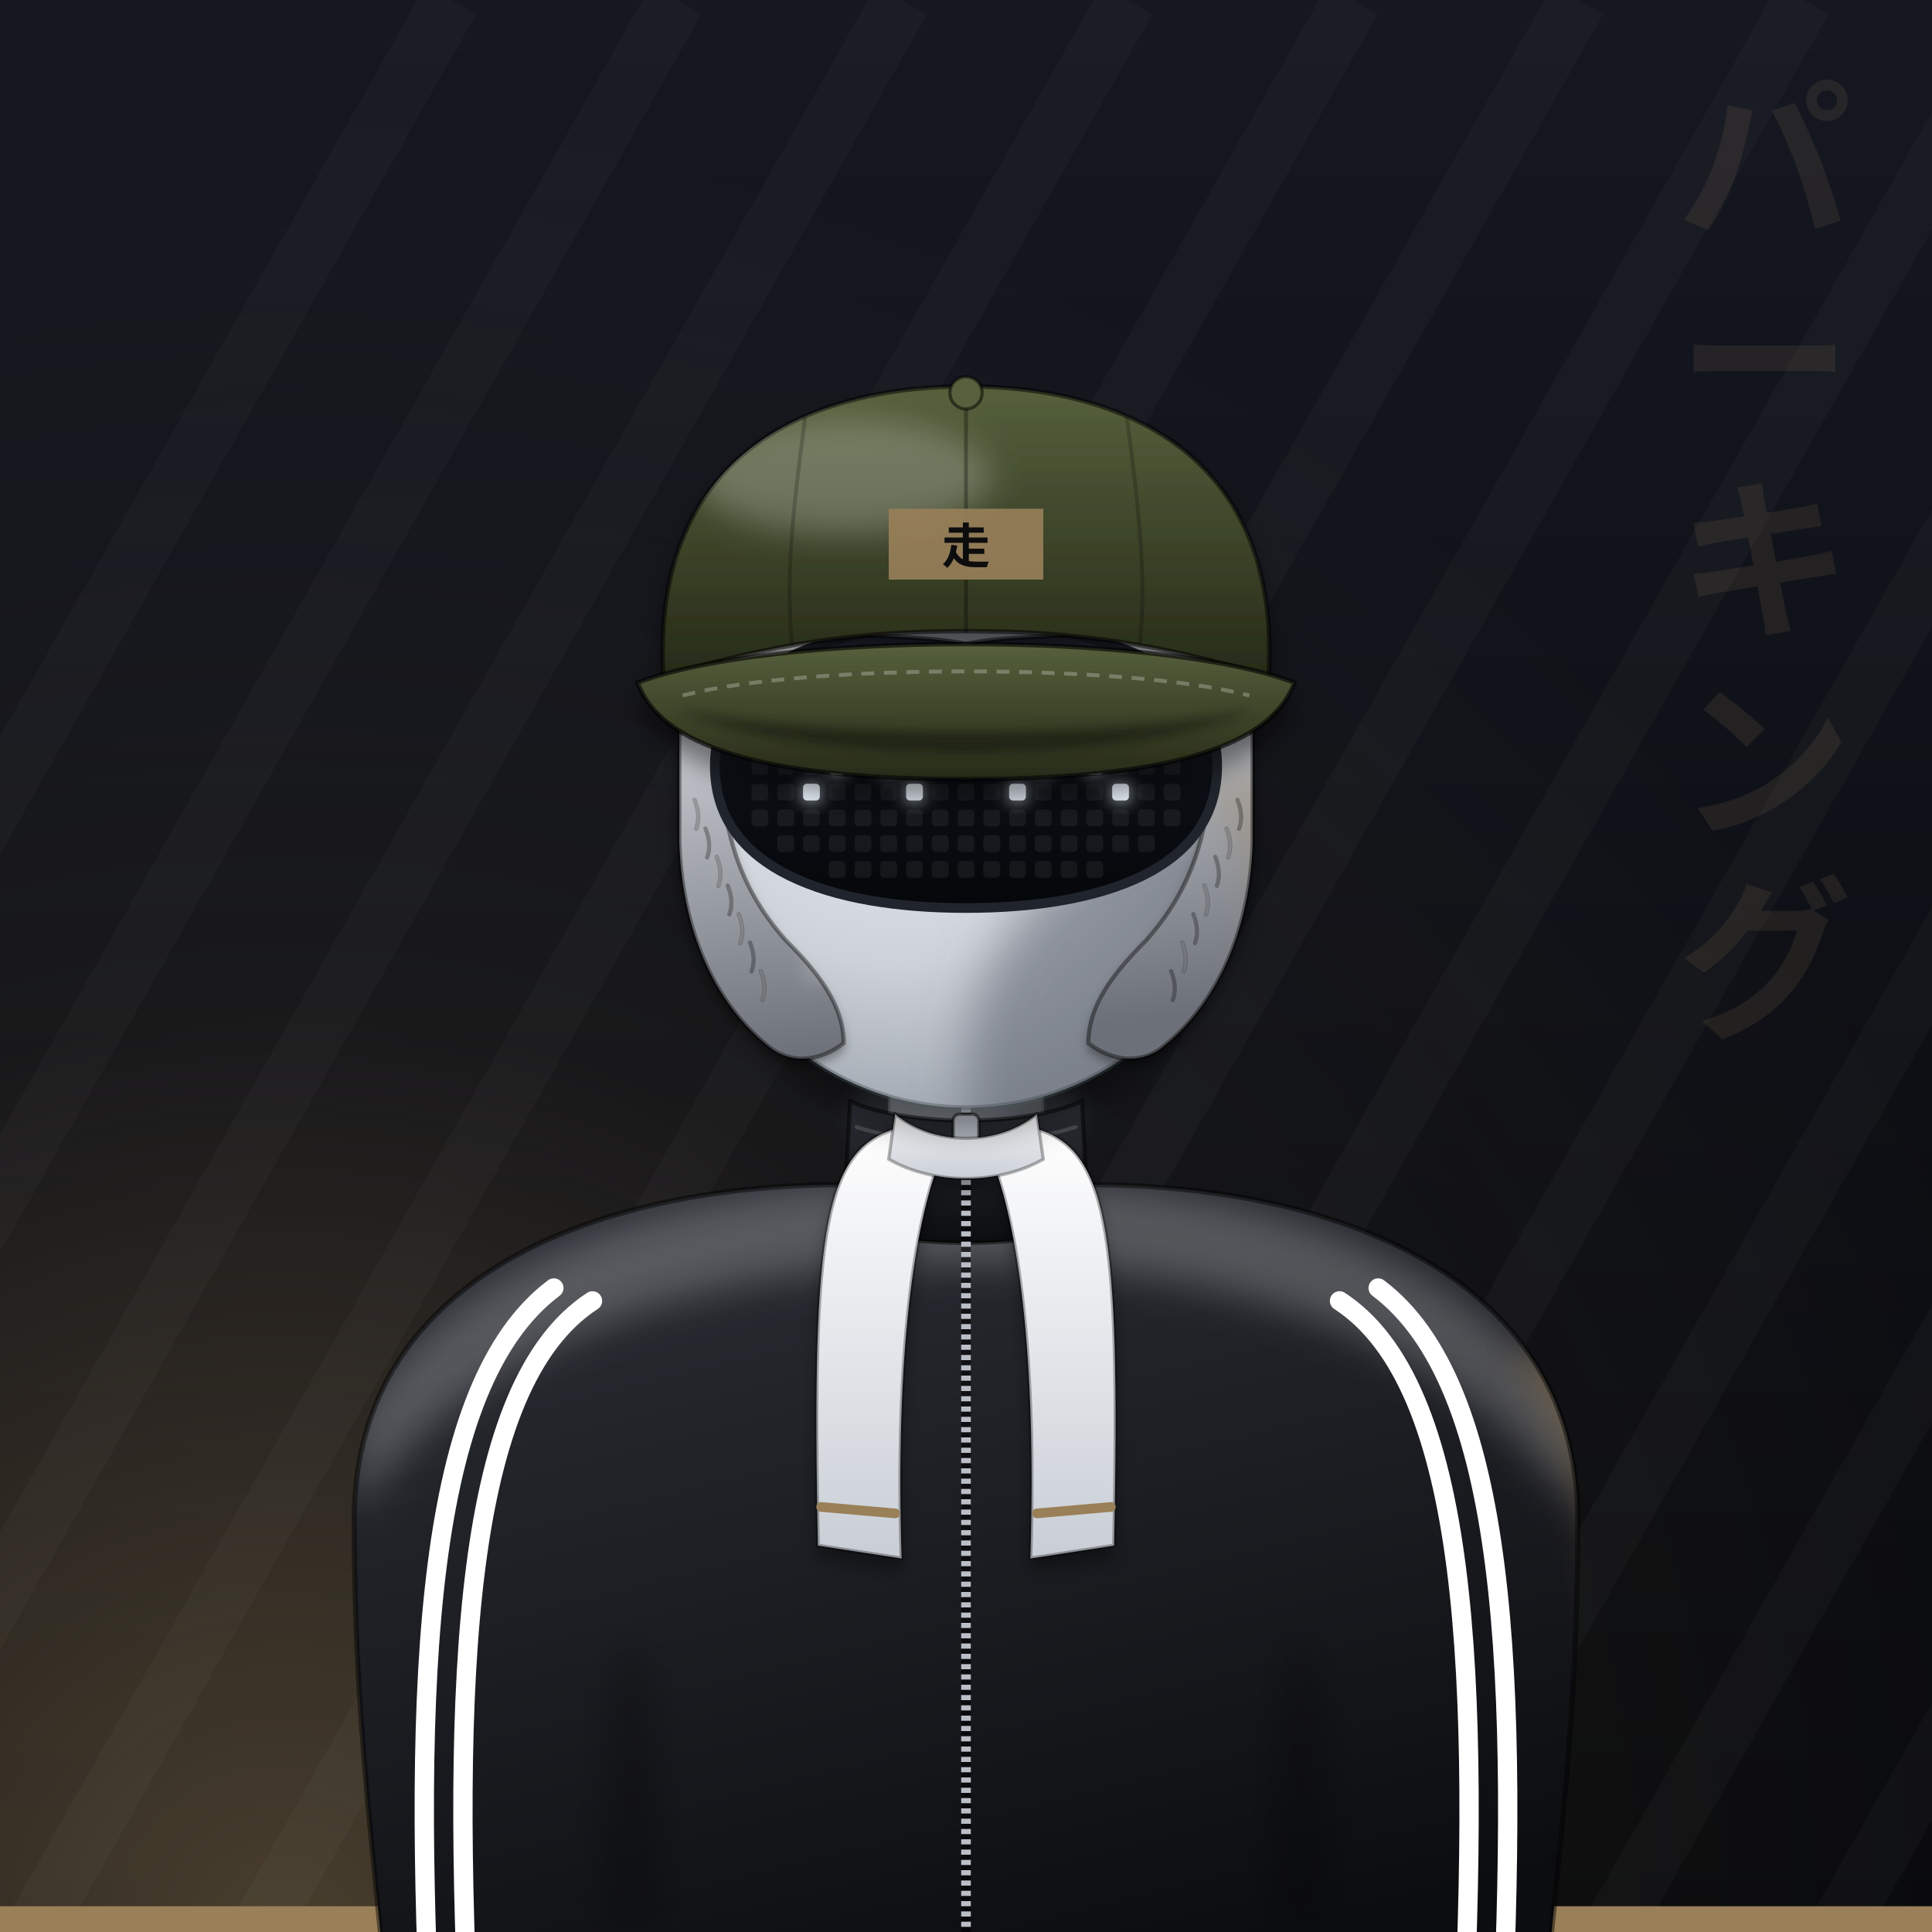
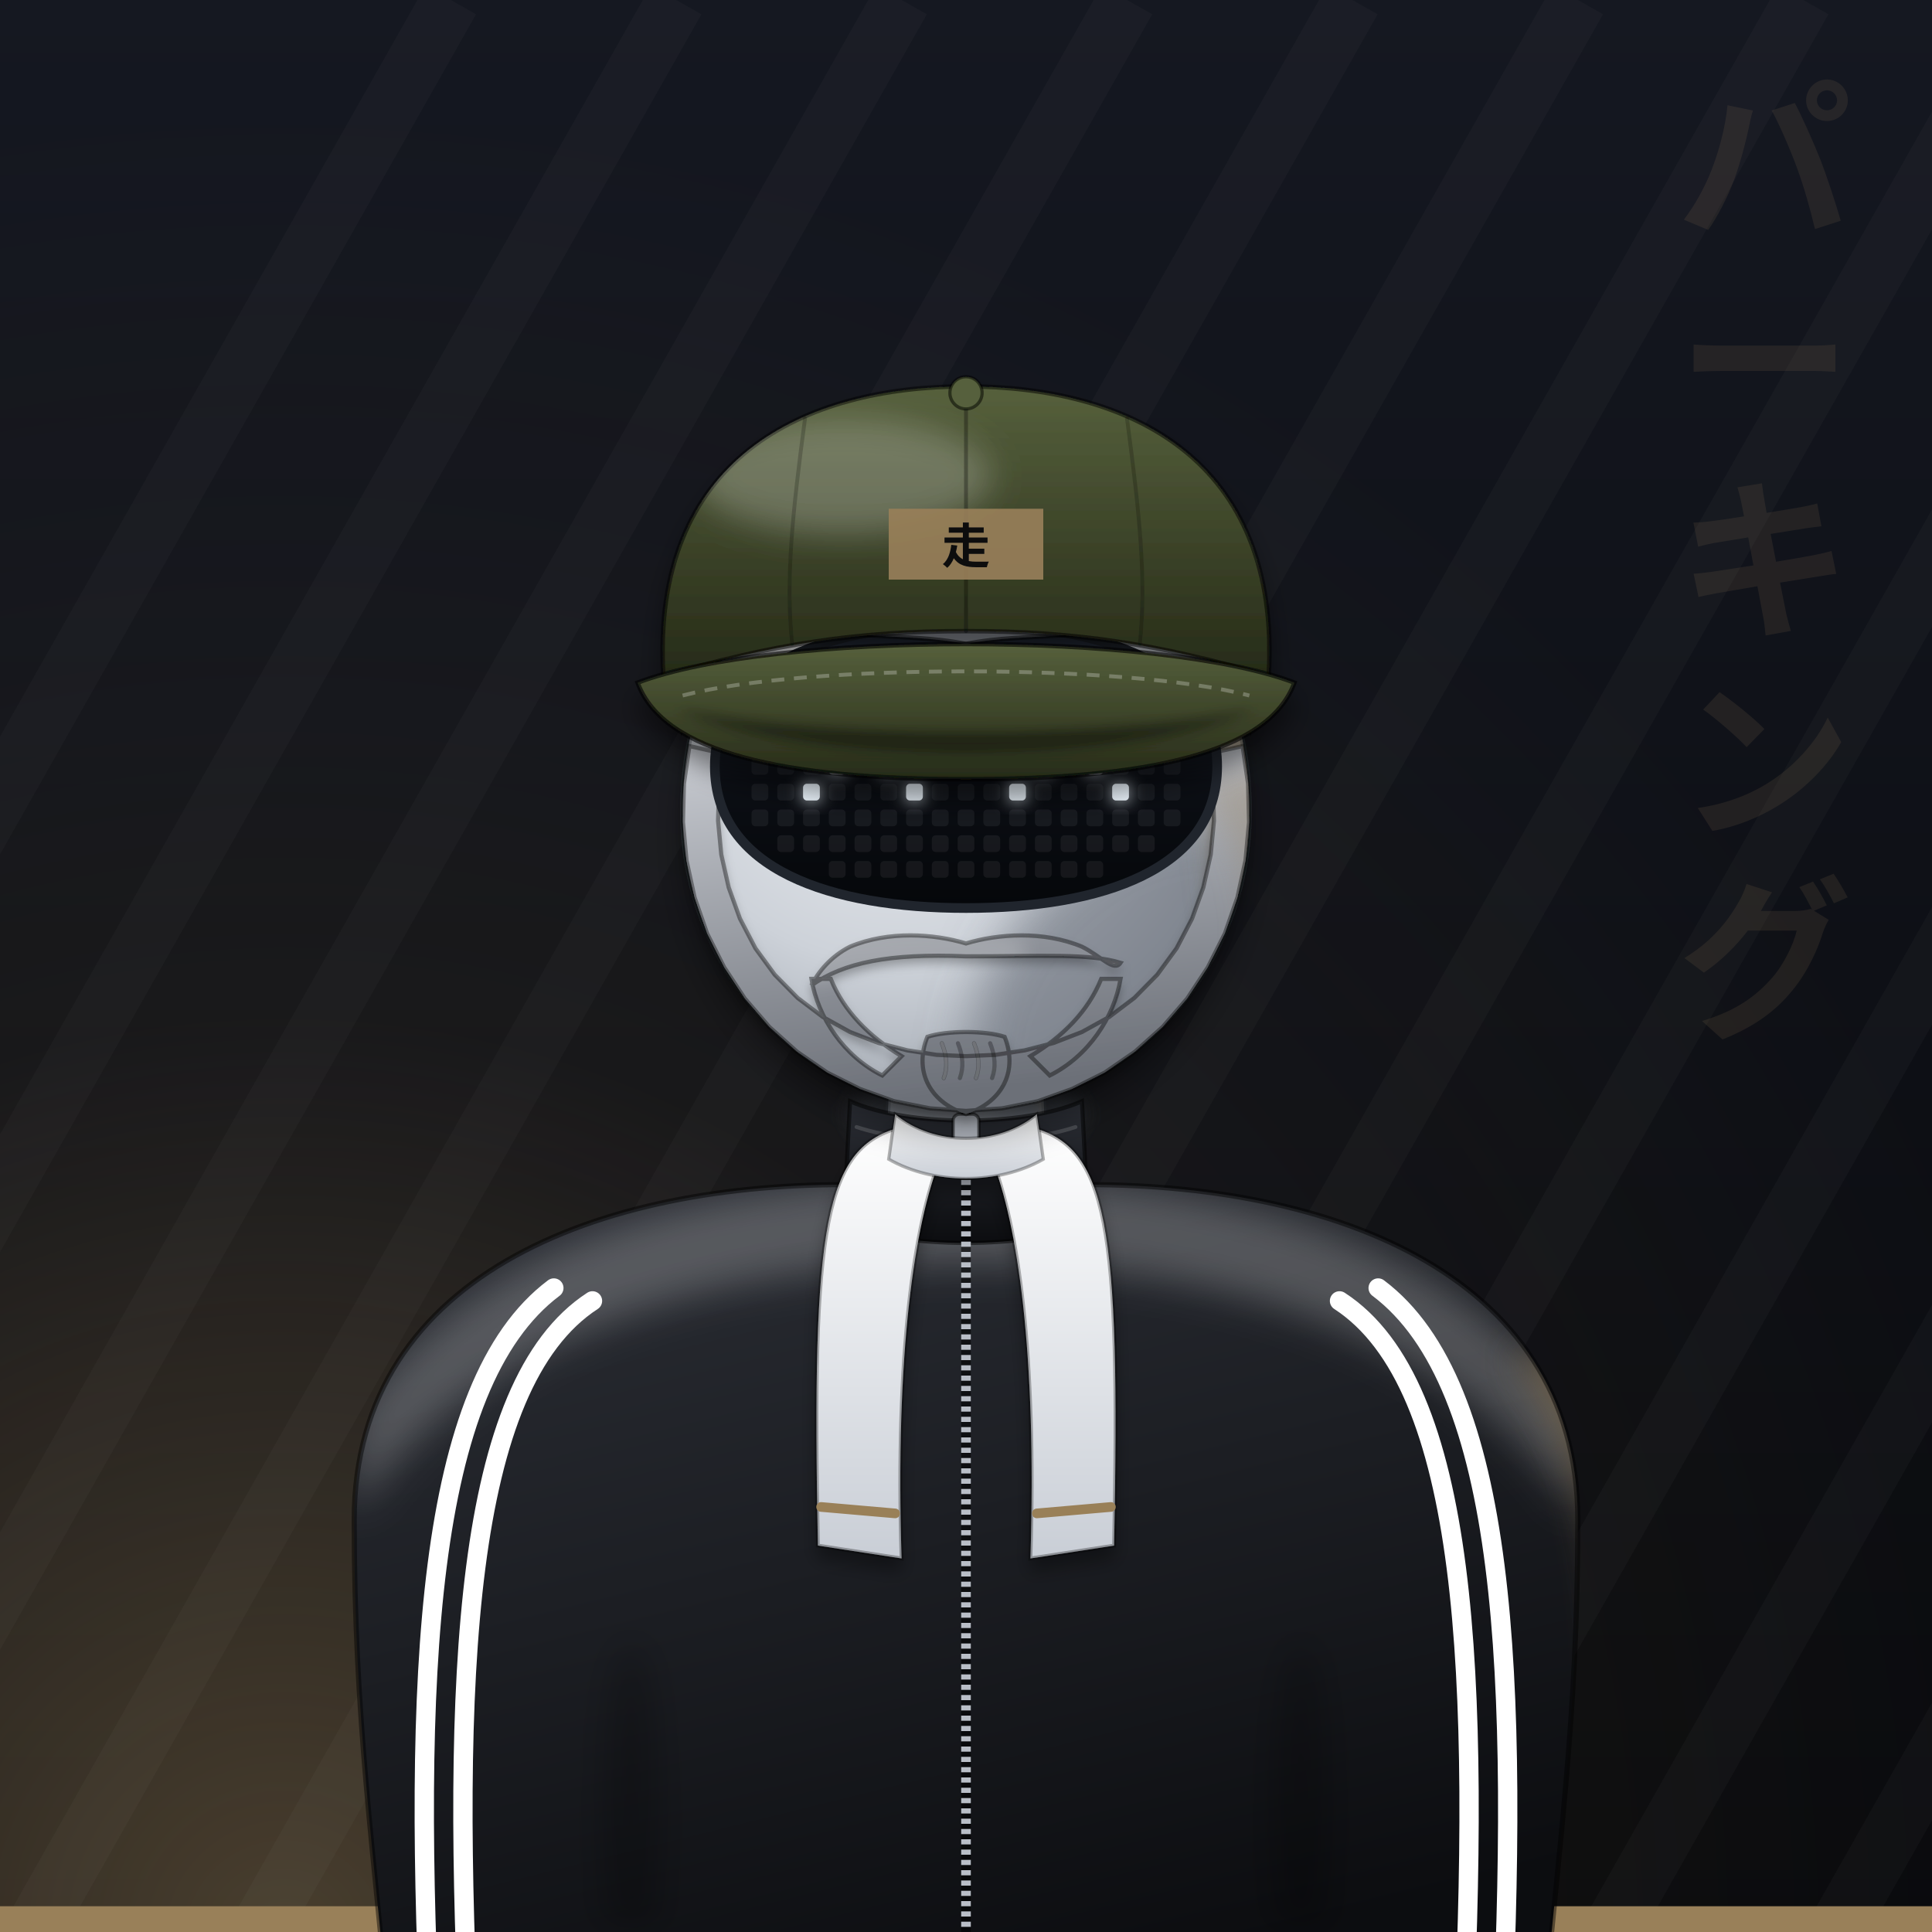
<svg xmlns="http://www.w3.org/2000/svg" viewBox="0 0 600 600" width="600" height="600">
  <defs>
    <linearGradient id="lg00001" x1="0" y1="0" x2="0" y2="1">
      <stop offset="0" stop-color="#151821" stop-opacity="1" />
      <stop offset="1" stop-color="#07080b" stop-opacity="1" />
    </linearGradient>
    <radialGradient id="rg00002" cx="0.15" cy="1" r="0.95">
      <stop offset="0" stop-color="#998059" stop-opacity="0.45" />
      <stop offset="0.5" stop-color="#998059" stop-opacity="0.08" />
      <stop offset="1" stop-color="#998059" stop-opacity="0" />
    </radialGradient>
    <linearGradient id="lg00003" x1="0" y1="0" x2="0.3" y2="1">
      <stop offset="0" stop-color="#c9ccd2" stop-opacity="1" />
      <stop offset="1" stop-color="#6c7078" stop-opacity="1" />
    </linearGradient>
    <filter id="b5" x="-50%" y="-50%" width="200%" height="200%">
      <feGaussianBlur stdDeviation="3.0" />
    </filter>
    <filter id="b8" x="-50%" y="-50%" width="200%" height="200%">
      <feGaussianBlur stdDeviation="4.8" />
    </filter>
    <clipPath id="cp00006">
      <path d="M212,196 C206,130 248,110 300,110 C352,110 394,130 388,196 C380,178 372,166 360,160 C340,170 320,166 300,170 C280,166 260,170 240,160 C228,166 220,178 212,196 Z" />
    </clipPath>
    <filter id="ds00008" x="-30%" y="-30%" width="160%" height="160%">
      <feDropShadow dx="0" dy="4" stdDeviation="3.0" flood-opacity="0.4" />
    </filter>
    <clipPath id="cp00009">
      <path d="M278,296 L322,296 L326,384 L274,384 Z" />
    </clipPath>
    <radialGradient id="rg00010" cx="0.38" cy="0.3" r="0.85">
      <stop offset="0" stop-color="#f6f7f9" stop-opacity="1" />
      <stop offset="0.55" stop-color="#cdd2d9" stop-opacity="1" />
      <stop offset="1" stop-color="#8a919b" stop-opacity="1" />
    </radialGradient>
    <filter id="b6" x="-50%" y="-50%" width="200%" height="200%">
      <feGaussianBlur stdDeviation="3.6" />
    </filter>
    <filter id="b4" x="-50%" y="-50%" width="200%" height="200%">
      <feGaussianBlur stdDeviation="2.4" />
    </filter>
    <filter id="b2" x="-50%" y="-50%" width="200%" height="200%">
      <feGaussianBlur stdDeviation="1.2" />
    </filter>
    <clipPath id="cp00016">
      <path d="M118,480 C118,402 205,372 300,372 C395,372 482,402 482,480 C482,542 476,582 470,640 L130,640 C124,582 118,542 118,480 Z" />
    </clipPath>
    <radialGradient id="rg00017" cx="0.38" cy="0.3" r="0.85">
      <stop offset="0" stop-color="#f6f7f9" stop-opacity="1" />
      <stop offset="0.55" stop-color="#cdd2d9" stop-opacity="1" />
      <stop offset="1" stop-color="#8a919b" stop-opacity="1" />
    </radialGradient>
    <filter id="b26.0" x="-50%" y="-50%" width="200%" height="200%">
      <feGaussianBlur stdDeviation="15.6" />
    </filter>
    <filter id="b20.22222222222222" x="-50%" y="-50%" width="200%" height="200%">
      <feGaussianBlur stdDeviation="12.133" />
    </filter>
    <filter id="b18.2" x="-50%" y="-50%" width="200%" height="200%">
      <feGaussianBlur stdDeviation="10.92" />
    </filter>
    <clipPath id="cp00022">
      <path d="M110,472 C110,394 190,366 270,368 Q300,392 330,368 C410,366 490,394 490,472 C490,534 484,574 478,640 L122,640 C116,574 110,534 110,472 Z" />
    </clipPath>
    <linearGradient id="lg00023" x1="0" y1="0" x2="0.35" y2="1">
      <stop offset="0" stop-color="#2c2f36" stop-opacity="1" />
      <stop offset="1" stop-color="#0c0d10" stop-opacity="1" />
    </linearGradient>
    <filter id="b10" x="-50%" y="-50%" width="200%" height="200%">
      <feGaussianBlur stdDeviation="6.0" />
    </filter>
    <filter id="b9" x="-50%" y="-50%" width="200%" height="200%">
      <feGaussianBlur stdDeviation="5.4" />
    </filter>
    <linearGradient id="lg00028" x1="0" y1="0" x2="0" y2="1">
      <stop offset="0" stop-color="#2c2f36" stop-opacity="1" />
      <stop offset="1" stop-color="#0c0d10" stop-opacity="1" />
    </linearGradient>
    <linearGradient id="lg00029" x1="0" y1="0" x2="0" y2="1">
      <stop offset="0" stop-color="#ffffff" stop-opacity="1" />
      <stop offset="1" stop-color="#c9ced6" stop-opacity="1" />
    </linearGradient>
    <filter id="ds00031" x="-30%" y="-30%" width="160%" height="160%">
      <feDropShadow dx="0" dy="4" stdDeviation="2.5" flood-opacity="0.35" />
    </filter>
    <clipPath id="cp00032">
      <path d="M300,122 C348.6,122 388,166.8 388,222 C388,272.8 348.6,314 300,314 C251.4,314 212,272.8 212,222 C212,166.8 251.4,122 300,122 Z" />
    </clipPath>
    <radialGradient id="rg00033" cx="0.38" cy="0.3" r="0.85">
      <stop offset="0" stop-color="#f6f7f9" stop-opacity="1" />
      <stop offset="0.55" stop-color="#cdd2d9" stop-opacity="1" />
      <stop offset="1" stop-color="#8a919b" stop-opacity="1" />
    </radialGradient>
    <filter id="b12.571428571428571" x="-50%" y="-50%" width="200%" height="200%">
      <feGaussianBlur stdDeviation="7.543" />
    </filter>
    <filter id="b9.777777777777779" x="-50%" y="-50%" width="200%" height="200%">
      <feGaussianBlur stdDeviation="5.867" />
    </filter>
    <filter id="b8.8" x="-50%" y="-50%" width="200%" height="200%">
      <feGaussianBlur stdDeviation="5.28" />
    </filter>
    <filter id="ds00039" x="-30%" y="-30%" width="160%" height="160%">
      <feDropShadow dx="0" dy="8" stdDeviation="5.0" flood-opacity="0.35" />
    </filter>
-     <linearGradient id="lg00040" x1="0" y1="0" x2="0.2" y2="1">
+     <clipPath id="cp00040">
+       <path d="M300,122 C349.2,122 389,166.8 389,222 C389,274.5 349.2,317 300,317 C250.8,317 211,274.5 211,222 C211,166.8 250.8,122 300,122 Z" />
+     </clipPath>
+     <linearGradient id="lg00041" x1="0" y1="0" x2="0.2" y2="1">
      <stop offset="0" stop-color="#c9ccd2" stop-opacity="1" />
      <stop offset="1" stop-color="#6c7078" stop-opacity="1" />
    </linearGradient>
-     <clipPath id="cp00043">
-       <path d="M211,196 L224,196 C223,224 228,244 244,262 C254,272 262,282 262,294 C254,300 246,300 240,296 C224,284 212,262 211,232 Z M389,196 L376,196 C377,224 372,244 356,262 C346,272 338,282 338,294 C346,300 354,300 360,296 C376,284 388,262 389,232 Z" />
-     </clipPath>
-     <filter id="ds00045" x="-30%" y="-30%" width="160%" height="160%">
-       <feDropShadow dx="0" dy="2" stdDeviation="1.5" flood-opacity="0.35" />
-     </filter>
-     <linearGradient id="lg00046" x1="0" y1="0" x2="0" y2="1">
+     <clipPath id="cp00044">
+       <path d="M385.9,201.7 L387.6,213.4 L387.9,225.3 L386.8,237.2 L384.3,248.7 L380.4,259.9 L375.1,270.4 L368.7,280.1 L361.1,288.9 L352.5,296.6 L343.1,303.1 L332.9,308.2 L322.3,312 L311.2,314.2 L300,315 L288.8,314.2 L277.7,312 L267.1,308.2 L256.9,303.1 L247.5,296.6 L238.9,288.9 L231.3,280.1 L224.9,270.4 L219.6,259.9 L215.7,248.7 L213.2,237.2 L212.1,225.3 L212.4,213.4 L214.1,201.7 L224.9,204.1 L223.3,214.5 L223,224.9 L224,235.4 L226.3,245.6 L229.8,255.3 L234.6,264.5 L240.6,272.7 L247.7,279.9 L255.5,285.8 L264,290.5 L272.8,293.9 L281.8,296.2 L290.9,297.6 L300,298 L309.1,297.6 L318.2,296.2 L327.2,293.9 L336,290.5 L344.5,285.8 L352.3,279.9 L359.4,272.7 L365.4,264.5 L370.2,255.3 L373.7,245.6 L376,235.4 L377,224.9 L376.7,214.5 L375.1,204.1 Z M300,263 C290,260 276,259 264,264 C258,267 254,272 252,276 C262,269 276,266 300,267 C324,267 338,266 348,269 C346,272 342,267 336,264 C324,259 310,260 300,263 Z M252,274 C254,286 262,298 274,304 L280,298 C270,292 262,284 258,274 Z M348,274 C346,286 338,298 326,304 L320,298 C330,292 338,284 342,274 Z M288,292 C294,290 306,290 312,292 C316,302 312,312 300,316 C288,312 284,302 288,292 Z" />
+     </clipPath>
+     <filter id="ds00046" x="-30%" y="-30%" width="160%" height="160%">
+       <feDropShadow dx="0" dy="2" stdDeviation="1.5" flood-opacity="0.3" />
+     </filter>
+     <linearGradient id="lg00047" x1="0" y1="0" x2="0" y2="1">
      <stop offset="0" stop-color="#30394a" stop-opacity="1" />
      <stop offset="0.55" stop-color="#0b0e14" stop-opacity="1" />
      <stop offset="1" stop-color="#05070a" stop-opacity="1" />
    </linearGradient>
-     <filter id="fxglowled00047f" x="-20%" y="-20%" width="140%" height="140%">
+     <filter id="fxglowled00048f" x="-20%" y="-20%" width="140%" height="140%">
      <feGaussianBlur stdDeviation="2.5" result="b" />
      <feMerge>
        <feMergeNode in="b" />
        <feMergeNode in="SourceGraphic" />
      </feMerge>
    </filter>
-     <clipPath id="cp00048">
+     <clipPath id="cp00049">
      <path d="M222,208 C222,176 258,164 300,164 C342,164 378,176 378,208 C378,240 342,252 300,252 C258,252 222,240 222,208 Z" />
    </clipPath>
-     <linearGradient id="lg00049" x1="0" y1="0" x2="0" y2="1">
+     <linearGradient id="lg00050" x1="0" y1="0" x2="0" y2="1">
      <stop offset="0" stop-color="#56603c" stop-opacity="1" />
      <stop offset="1" stop-color="#262b18" stop-opacity="1" />
    </linearGradient>
-     <clipPath id="cp00050">
+     <clipPath id="cp00051">
      <path d="M206,180 C202,112 250,90 300,90 C350,90 398,112 394,180 C360,170 334,166 300,166 C266,166 240,170 206,180 Z" />
    </clipPath>
-     <linearGradient id="lg00052" x1="0" y1="0" x2="0" y2="1">
+     <linearGradient id="lg00053" x1="0" y1="0" x2="0" y2="1">
      <stop offset="0" stop-color="#56603c" stop-opacity="1" />
      <stop offset="1" stop-color="#262b18" stop-opacity="1" />
    </linearGradient>
    <filter id="b3" x="-50%" y="-50%" width="200%" height="200%">
      <feGaussianBlur stdDeviation="1.8" />
    </filter>
-     <filter id="ds00055" x="-30%" y="-30%" width="160%" height="160%">
+     <filter id="ds00056" x="-30%" y="-30%" width="160%" height="160%">
      <feDropShadow dx="0" dy="6" stdDeviation="4.0" flood-opacity="0.45" />
    </filter>
  </defs>
  <g id="Hintergrund">
    <rect width="600" height="600" fill="url(#lg00001)" />
    <rect width="600" height="600" fill="url(#rg00002)" />
    <path d="M-200,600 L140,0" stroke="#ffffff" stroke-opacity=".025" stroke-width="18" />
    <path d="M-130,600 L210,0" stroke="#ffffff" stroke-opacity=".025" stroke-width="18" />
    <path d="M-60,600 L280,0" stroke="#ffffff" stroke-opacity=".025" stroke-width="18" />
    <path d="M10,600 L350,0" stroke="#ffffff" stroke-opacity=".025" stroke-width="18" />
    <path d="M80,600 L420,0" stroke="#ffffff" stroke-opacity=".025" stroke-width="18" />
    <path d="M150,600 L490,0" stroke="#ffffff" stroke-opacity=".025" stroke-width="18" />
    <path d="M220,600 L560,0" stroke="#ffffff" stroke-opacity=".025" stroke-width="18" />
    <path d="M290,600 L630,0" stroke="#ffffff" stroke-opacity=".025" stroke-width="18" />
    <path d="M360,600 L700,0" stroke="#ffffff" stroke-opacity=".025" stroke-width="18" />
    <path d="M430,600 L770,0" stroke="#ffffff" stroke-opacity=".025" stroke-width="18" />
    <path d="M500,600 L840,0" stroke="#ffffff" stroke-opacity=".025" stroke-width="18" />
    <path d="M570,600 L910,0" stroke="#ffffff" stroke-opacity=".025" stroke-width="18" />
    <path d="M640,600 L980,0" stroke="#ffffff" stroke-opacity=".025" stroke-width="18" />
    <path d="M710,600 L1050,0" stroke="#ffffff" stroke-opacity=".025" stroke-width="18" />
    <text x="548" y="70" text-anchor="middle" font-size="54" font-weight="700" font-family="Yu Gothic, Meiryo, Noto Sans JP, sans-serif" fill="#998059" fill-opacity=".14">パ</text>
    <text x="548" y="132" text-anchor="middle" font-size="54" font-weight="700" font-family="Yu Gothic, Meiryo, Noto Sans JP, sans-serif" fill="#998059" fill-opacity=".14">ー</text>
    <text x="548" y="194" text-anchor="middle" font-size="54" font-weight="700" font-family="Yu Gothic, Meiryo, Noto Sans JP, sans-serif" fill="#998059" fill-opacity=".14">キ</text>
    <text x="548" y="256" text-anchor="middle" font-size="54" font-weight="700" font-family="Yu Gothic, Meiryo, Noto Sans JP, sans-serif" fill="#998059" fill-opacity=".14">ン</text>
    <text x="548" y="318" text-anchor="middle" font-size="54" font-weight="700" font-family="Yu Gothic, Meiryo, Noto Sans JP, sans-serif" fill="#998059" fill-opacity=".14">グ</text>
    <rect y="592" width="600" height="8" fill="#998059" />
  </g>
  <g id="Koerper">
    <path d="M278,296 L322,296 L326,384 L274,384 Z" fill="url(#rg00010)" />
    <g clip-path="url(#cp00009)">
      <path id="fxblur00011" d="M323.4,342.6 C336.3,342.6 346.8,359.2 346.8,379.6 C346.8,400 336.3,416.6 323.4,416.6 C310.5,416.6 300,400 300,379.6 C300,359.2 310.5,342.6 323.4,342.6 Z" fill="#5b626d" opacity="0.55" filter="url(#b6)" />
      <path id="fxblur00012" d="M291.7,307.4 C297.4,307.4 302.1,312.6 302.1,318.9 C302.1,325.2 297.4,330.3 291.7,330.3 C285.9,330.3 281.3,325.2 281.3,318.9 C281.3,312.6 285.9,307.4 291.7,307.4 Z" fill="#ffffff" opacity="0.9" filter="url(#b4)" />
      <path id="fxblur00013" d="M289.6,310.1 C291.3,310.1 292.7,311.7 292.7,313.6 C292.7,315.5 291.3,317.1 289.6,317.1 C287.9,317.1 286.5,315.5 286.5,313.6 C286.5,311.7 287.9,310.1 289.6,310.1 Z" fill="#ffffff" opacity="1" filter="url(#b2)" />
      <path id="fxblur00014" d="M330.2,291.6 C334.2,291.6 337.4,311.3 337.4,335.6 C337.4,359.9 334.2,379.6 330.2,379.6 C326.1,379.6 322.9,359.9 322.9,335.6 C322.9,311.3 326.1,291.6 330.2,291.6 Z" fill="#998059" opacity="0.55" filter="url(#b4)" />
    </g>
    <path d="M278,296 L322,296 L326,384 L274,384 Z" fill="none" stroke="#3a3f47" stroke-opacity=".35" stroke-width="1.5" />
    <path id="fxblur00015" d="M300,332 C319.9,332 336,338.3 336,346 C336,353.7 319.9,360 300,360 C280.1,360 264,353.7 264,346 C264,338.3 280.1,332 300,332 Z" fill="#3a3f47" opacity="0.6" filter="url(#b6)" />
    <path d="M118,480 C118,402 205,372 300,372 C395,372 482,402 482,480 C482,542 476,582 470,640 L130,640 C124,582 118,542 118,480 Z" fill="url(#rg00017)" />
    <g clip-path="url(#cp00016)">
      <path id="fxblur00018" d="M463.8,514 C554.3,514 627.6,564.4 627.6,626.6 C627.6,688.8 554.3,739.2 463.8,739.2 C373.3,739.2 300,688.8 300,626.6 C300,564.4 373.3,514 463.8,514 Z" fill="#5b626d" opacity="0.55" filter="url(#b26.0)" />
      <path id="fxblur00019" d="M241.8,406.8 C282,406.8 314.6,422.4 314.6,441.7 C314.6,460.9 282,476.5 241.8,476.5 C201.6,476.5 169,460.9 169,441.7 C169,422.4 201.6,406.8 241.8,406.8 Z" fill="#ffffff" opacity="0.9" filter="url(#b20.22222222222222)" />
      <path id="fxblur00020" d="M227.2,414.9 C239.3,414.9 249,419.7 249,425.6 C249,431.5 239.3,436.3 227.2,436.3 C215.1,436.3 205.4,431.5 205.4,425.6 C205.4,419.7 215.1,414.9 227.2,414.9 Z" fill="#ffffff" opacity="1" filter="url(#b2)" />
      <path id="fxblur00021" d="M511.1,358.6 C539.3,358.6 562.1,418.6 562.1,492.6 C562.1,566.6 539.3,626.6 511.1,626.6 C483,626.6 460.2,566.6 460.2,492.6 C460.2,418.6 483,358.6 511.1,358.6 Z" fill="#998059" opacity="0.55" filter="url(#b18.2)" />
    </g>
    <path d="M118,480 C118,402 205,372 300,372 C395,372 482,402 482,480 C482,542 476,582 470,640 L130,640 C124,582 118,542 118,480 Z" fill="none" stroke="#3a3f47" stroke-opacity=".35" stroke-width="1.5" />
  </g>
  <g id="Oberteil">
    <path d="M110,472 C110,394 190,366 270,368 Q300,392 330,368 C410,366 490,394 490,472 C490,534 484,574 478,640 L122,640 C116,574 110,534 110,472 Z" fill="url(#lg00023)" />
    <g clip-path="url(#cp00022)">
      <path id="fxblur00024" d="M110,470 C150,410 230,392 300,392 C370,392 450,410 490,470 L490,440 C450,380 370,366 300,366 C230,366 150,380 110,440 Z" fill="#ffffff" opacity="0.225" filter="url(#b10)" />
      <path id="fxblur00025" d="M196,510 C201,510 205,536.9 205,570 C205,603.1 201,630 196,630 C191,630 187,603.1 187,570 C187,536.9 191,510 196,510 Z" fill="#000000" opacity="0.22" filter="url(#b9)" />
      <path id="fxblur00026" d="M404,510 C409,510 413,536.9 413,570 C413,603.1 409,630 404,630 C399,630 395,603.1 395,570 C395,536.9 399,510 404,510 Z" fill="#000000" opacity="0.22" filter="url(#b9)" />
      <path id="fxblur00027" d="M470,420 C510,470 505,560 490,640 L520,640 L520,420 Z" fill="#998059" opacity="0.6" filter="url(#b10)" />
    </g>
    <path d="M110,472 C110,394 190,366 270,368 Q300,392 330,368 C410,366 490,394 490,472 C490,534 484,574 478,640 L122,640 C116,574 110,534 110,472 Z" fill="none" stroke="#000" stroke-opacity=".45" stroke-width="1.6" />
    <path d="M262,380 L264,342 C282,350 318,350 336,342 L338,380 C320,388 280,388 262,380 Z" fill="url(#lg00028)" stroke="#000" stroke-opacity=".5" stroke-width="1.3" />
    <path d="M266,350 C284,356 316,356 334,350" fill="none" stroke="#ffffff" stroke-opacity="0.15" stroke-width="1.2" stroke-linecap="round" stroke-linejoin="round" />
    <path d="M184,404 C144,430 140,520 146,640" stroke="#ffffff" stroke-width="6" fill="none" stroke-linecap="round" />
    <path d="M172,400 C132,430 128,520 134,640" stroke="#ffffff" stroke-width="6" fill="none" stroke-linecap="round" />
    <path d="M416,404 C456,430 460,520 454,640" stroke="#ffffff" stroke-width="6" fill="none" stroke-linecap="round" />
    <path d="M428,400 C468,430 472,520 466,640" stroke="#ffffff" stroke-width="6" fill="none" stroke-linecap="round" />
    <path d="M300,344 L300,640" fill="none" stroke="#000" stroke-opacity="0.55" stroke-width="3" stroke-linecap="round" stroke-linejoin="round" />
    <path d="M300,344 L300,640" stroke="#b9bec7" stroke-width="3" stroke-dasharray="1.6 1.6" fill="none" />
    <rect x="296" y="346" width="8" height="14" rx="2" fill="#b9bec7" stroke="#000" stroke-opacity=".5" />
  </g>
  <g id="Hals">
    <g id="fxds00030" filter="url(#ds00031)">
      <path d="M280,350 C256,356 252,380 254,480 L280,484 C278,420 284,380 292,360 Z" fill="url(#lg00029)" stroke="#000" stroke-opacity=".3" stroke-width="1.2" />
      <path d="M278,470 L255,468" fill="none" stroke="#998059" stroke-opacity="1" stroke-width="3" stroke-linecap="round" stroke-linejoin="round" />
      <path d="M320,350 C344,356 348,380 346,480 L320,484 C322,420 316,380 308,360 Z" fill="url(#lg00029)" stroke="#000" stroke-opacity=".3" stroke-width="1.2" />
      <path d="M322,470 L345,468" fill="none" stroke="#998059" stroke-opacity="1" stroke-width="3" stroke-linecap="round" stroke-linejoin="round" />
      <path d="M278,346 C290,356 310,356 322,346 L324,360 C310,368 290,368 276,360 Z" fill="url(#lg00029)" stroke="#000" stroke-opacity=".3" />
    </g>
  </g>
  <g id="Kopf" transform="translate(0,30)">
    <g id="fxds00038" filter="url(#ds00039)">
      <path d="M300,122 C348.6,122 388,166.8 388,222 C388,272.8 348.6,314 300,314 C251.4,314 212,272.8 212,222 C212,166.8 251.4,122 300,122 Z" fill="url(#rg00033)" />
      <g clip-path="url(#cp00032)">
        <path id="fxblur00034" d="M379.2,223.8 C422.9,223.8 458.4,259.9 458.4,304.4 C458.4,348.9 422.9,385 379.2,385 C335.5,385 300,348.9 300,304.4 C300,259.9 335.5,223.8 379.2,223.8 Z" fill="#5b626d" opacity="0.55" filter="url(#b12.571428571428571)" />
        <path id="fxblur00035" d="M271.8,147 C291.3,147 307,158.1 307,171.9 C307,185.7 291.3,196.9 271.8,196.9 C252.4,196.9 236.6,185.7 236.6,171.9 C236.6,158.1 252.4,147 271.8,147 Z" fill="#ffffff" opacity="0.9" filter="url(#b9.777777777777779)" />
        <path id="fxblur00036" d="M264.8,152.7 C270.6,152.7 275.4,156.2 275.4,160.4 C275.4,164.6 270.6,168.1 264.8,168.1 C259,168.1 254.2,164.6 254.2,160.4 C254.2,156.2 259,152.7 264.8,152.7 Z" fill="#ffffff" opacity="1" filter="url(#b2)" />
        <path id="fxblur00037" d="M402.1,112.4 C415.7,112.4 426.7,155.4 426.7,208.4 C426.7,261.4 415.7,304.4 402.1,304.4 C388.5,304.4 377.4,261.4 377.4,208.4 C377.4,155.4 388.5,112.4 402.1,112.4 Z" fill="#998059" opacity="0.55" filter="url(#b8.8)" />
      </g>
      <path d="M300,122 C348.6,122 388,166.8 388,222 C388,272.8 348.6,314 300,314 C251.4,314 212,272.8 212,222 C212,166.8 251.4,122 300,122 Z" fill="none" stroke="#3a3f47" stroke-opacity=".35" stroke-width="1.5" />
    </g>
  </g>
  <g id="Bart" transform="translate(0,30)">
-     <g id="fxds00044" filter="url(#ds00045)">
-       <path d="M211,196 L224,196 C223,224 228,244 244,262 C254,272 262,282 262,294 C254,300 246,300 240,296 C224,284 212,262 211,232 Z M389,196 L376,196 C377,224 372,244 356,262 C346,272 338,282 338,294 C346,300 354,300 360,296 C376,284 388,262 389,232 Z" fill="url(#lg00040)" />
-       <g clip-path="url(#cp00043)">
-         <path id="fxblur00041" d="M250,262 C270,256 300,256 318,262 L318,276 C300,270 270,270 250,276 Z" fill="#ffffff" opacity="0.18" filter="url(#b5)" />
-         <path id="fxblur00042" d="M372,214 C398,246 394,290 360,320 L420,330 L420,200 Z" fill="#998059" opacity="0.28" filter="url(#b8)" />
-         <path d="M215.7,218.4 q2,5 0.5,9" fill="none" stroke="#000" stroke-opacity="0.28" stroke-width="1.3" stroke-linecap="round" stroke-linejoin="round" />
-         <path d="M219.1,227.3 q2,5 0.5,9" fill="none" stroke="#000" stroke-opacity="0.28" stroke-width="1.3" stroke-linecap="round" stroke-linejoin="round" />
-         <path d="M222.6,236.1 q2,5 0.5,9" fill="none" stroke="#000" stroke-opacity="0.28" stroke-width="1.3" stroke-linecap="round" stroke-linejoin="round" />
-         <path d="M226,245 q2,5 0.5,9" fill="none" stroke="#000" stroke-opacity="0.28" stroke-width="1.3" stroke-linecap="round" stroke-linejoin="round" />
-         <path d="M229.4,253.9 q2,5 0.5,9" fill="none" stroke="#000" stroke-opacity="0.28" stroke-width="1.3" stroke-linecap="round" stroke-linejoin="round" />
-         <path d="M232.9,262.7 q2,5 0.5,9" fill="none" stroke="#000" stroke-opacity="0.28" stroke-width="1.3" stroke-linecap="round" stroke-linejoin="round" />
-         <path d="M236.3,271.6 q2,5 0.5,9" fill="none" stroke="#000" stroke-opacity="0.28" stroke-width="1.3" stroke-linecap="round" stroke-linejoin="round" />
-         <path d="M384.3,218.4 q2,5 0.5,9" fill="none" stroke="#000" stroke-opacity="0.28" stroke-width="1.3" stroke-linecap="round" stroke-linejoin="round" />
-         <path d="M380.9,227.3 q2,5 0.5,9" fill="none" stroke="#000" stroke-opacity="0.28" stroke-width="1.3" stroke-linecap="round" stroke-linejoin="round" />
-         <path d="M377.4,236.1 q2,5 0.5,9" fill="none" stroke="#000" stroke-opacity="0.28" stroke-width="1.3" stroke-linecap="round" stroke-linejoin="round" />
-         <path d="M374,245 q2,5 0.5,9" fill="none" stroke="#000" stroke-opacity="0.28" stroke-width="1.3" stroke-linecap="round" stroke-linejoin="round" />
-         <path d="M370.6,253.9 q2,5 0.5,9" fill="none" stroke="#000" stroke-opacity="0.28" stroke-width="1.3" stroke-linecap="round" stroke-linejoin="round" />
-         <path d="M367.1,262.7 q2,5 0.5,9" fill="none" stroke="#000" stroke-opacity="0.28" stroke-width="1.3" stroke-linecap="round" stroke-linejoin="round" />
-         <path d="M363.7,271.6 q2,5 0.5,9" fill="none" stroke="#000" stroke-opacity="0.28" stroke-width="1.3" stroke-linecap="round" stroke-linejoin="round" />
-         <path d="M215.7,218.4 q2,5 0.5,9" fill="none" stroke="#ffffff" stroke-opacity="0.16" stroke-width="1" stroke-linecap="round" stroke-linejoin="round" />
-         <path d="M222.6,236.1 q2,5 0.5,9" fill="none" stroke="#ffffff" stroke-opacity="0.16" stroke-width="1" stroke-linecap="round" stroke-linejoin="round" />
-         <path d="M229.4,253.9 q2,5 0.5,9" fill="none" stroke="#ffffff" stroke-opacity="0.16" stroke-width="1" stroke-linecap="round" stroke-linejoin="round" />
-         <path d="M236.3,271.6 q2,5 0.5,9" fill="none" stroke="#ffffff" stroke-opacity="0.16" stroke-width="1" stroke-linecap="round" stroke-linejoin="round" />
-         <path d="M380.9,227.3 q2,5 0.5,9" fill="none" stroke="#ffffff" stroke-opacity="0.16" stroke-width="1" stroke-linecap="round" stroke-linejoin="round" />
-         <path d="M374,245 q2,5 0.5,9" fill="none" stroke="#ffffff" stroke-opacity="0.16" stroke-width="1" stroke-linecap="round" stroke-linejoin="round" />
-         <path d="M367.1,262.7 q2,5 0.5,9" fill="none" stroke="#ffffff" stroke-opacity="0.16" stroke-width="1" stroke-linecap="round" stroke-linejoin="round" />
+     <g id="fxds00045" filter="url(#ds00046)">
+       <g clip-path="url(#cp00040)">
+         <path d="M385.9,201.7 L387.6,213.4 L387.9,225.3 L386.8,237.2 L384.3,248.7 L380.4,259.9 L375.1,270.4 L368.7,280.1 L361.1,288.9 L352.5,296.6 L343.1,303.1 L332.9,308.2 L322.3,312 L311.2,314.2 L300,315 L288.8,314.2 L277.7,312 L267.1,308.2 L256.9,303.1 L247.5,296.6 L238.9,288.9 L231.3,280.1 L224.9,270.4 L219.6,259.9 L215.7,248.7 L213.2,237.2 L212.1,225.3 L212.4,213.4 L214.1,201.7 L224.9,204.1 L223.3,214.5 L223,224.9 L224,235.4 L226.3,245.6 L229.8,255.3 L234.6,264.5 L240.6,272.7 L247.7,279.9 L255.5,285.8 L264,290.5 L272.8,293.9 L281.8,296.2 L290.9,297.6 L300,298 L309.1,297.6 L318.2,296.2 L327.2,293.9 L336,290.5 L344.5,285.8 L352.3,279.9 L359.4,272.7 L365.4,264.5 L370.2,255.3 L373.7,245.6 L376,235.4 L377,224.9 L376.7,214.5 L375.1,204.1 Z M300,263 C290,260 276,259 264,264 C258,267 254,272 252,276 C262,269 276,266 300,267 C324,267 338,266 348,269 C346,272 342,267 336,264 C324,259 310,260 300,263 Z M252,274 C254,286 262,298 274,304 L280,298 C270,292 262,284 258,274 Z M348,274 C346,286 338,298 326,304 L320,298 C330,292 338,284 342,274 Z M288,292 C294,290 306,290 312,292 C316,302 312,312 300,316 C288,312 284,302 288,292 Z" fill="url(#lg00041)" />
+         <g clip-path="url(#cp00044)">
+           <path id="fxblur00042" d="M250,262 C270,256 300,256 318,262 L318,276 C300,270 270,270 250,276 Z" fill="#ffffff" opacity="0.18" filter="url(#b5)" />
+           <path id="fxblur00043" d="M372,214 C398,246 394,290 360,320 L420,330 L420,200 Z" fill="#998059" opacity="0.28" filter="url(#b8)" />
+           <path d="M292.5,294 q2.4,6 0.6,10.8" fill="none" stroke="#000" stroke-opacity="0.28" stroke-width="1.3" stroke-linecap="round" stroke-linejoin="round" />
+           <path d="M297.5,294 q2.4,6 0.6,10.8" fill="none" stroke="#000" stroke-opacity="0.28" stroke-width="1.3" stroke-linecap="round" stroke-linejoin="round" />
+           <path d="M302.5,294 q2.4,6 0.6,10.8" fill="none" stroke="#000" stroke-opacity="0.28" stroke-width="1.3" stroke-linecap="round" stroke-linejoin="round" />
+           <path d="M307.5,294 q2.4,6 0.6,10.8" fill="none" stroke="#000" stroke-opacity="0.28" stroke-width="1.3" stroke-linecap="round" stroke-linejoin="round" />
+           <path d="M292.5,294 q2.4,6 0.6,10.8" fill="none" stroke="#ffffff" stroke-opacity="0.16" stroke-width="1" stroke-linecap="round" stroke-linejoin="round" />
+           <path d="M302.5,294 q2.4,6 0.6,10.8" fill="none" stroke="#ffffff" stroke-opacity="0.16" stroke-width="1" stroke-linecap="round" stroke-linejoin="round" />
+         </g>
+         <path d="M385.9,201.7 L387.6,213.4 L387.9,225.3 L386.8,237.2 L384.3,248.7 L380.4,259.9 L375.1,270.4 L368.7,280.1 L361.1,288.9 L352.5,296.6 L343.1,303.1 L332.9,308.2 L322.3,312 L311.2,314.2 L300,315 L288.8,314.2 L277.7,312 L267.1,308.2 L256.9,303.1 L247.5,296.6 L238.9,288.9 L231.3,280.1 L224.9,270.4 L219.6,259.9 L215.7,248.7 L213.2,237.2 L212.1,225.3 L212.4,213.4 L214.1,201.7 L224.9,204.1 L223.3,214.5 L223,224.9 L224,235.4 L226.3,245.6 L229.8,255.3 L234.6,264.5 L240.6,272.7 L247.7,279.9 L255.5,285.8 L264,290.5 L272.8,293.9 L281.8,296.2 L290.9,297.6 L300,298 L309.1,297.6 L318.2,296.2 L327.2,293.9 L336,290.5 L344.5,285.8 L352.3,279.9 L359.4,272.7 L365.4,264.5 L370.2,255.3 L373.7,245.6 L376,235.4 L377,224.9 L376.7,214.5 L375.1,204.1 Z M300,263 C290,260 276,259 264,264 C258,267 254,272 252,276 C262,269 276,266 300,267 C324,267 338,266 348,269 C346,272 342,267 336,264 C324,259 310,260 300,263 Z M252,274 C254,286 262,298 274,304 L280,298 C270,292 262,284 258,274 Z M348,274 C346,286 338,298 326,304 L320,298 C330,292 338,284 342,274 Z M288,292 C294,290 306,290 312,292 C316,302 312,312 300,316 C288,312 284,302 288,292 Z" fill="none" stroke="#000" stroke-opacity=".38" stroke-width="1.3" />
      </g>
-       <path d="M211,196 L224,196 C223,224 228,244 244,262 C254,272 262,282 262,294 C254,300 246,300 240,296 C224,284 212,262 211,232 Z M389,196 L376,196 C377,224 372,244 356,262 C346,272 338,282 338,294 C346,300 354,300 360,296 C376,284 388,262 389,232 Z" fill="none" stroke="#000" stroke-opacity=".38" stroke-width="1.3" />
    </g>
  </g>
  <g id="Visier" transform="translate(0,30)">
-     <path d="M222,208 C222,176 258,164 300,164 C342,164 378,176 378,208 C378,240 342,252 300,252 C258,252 222,240 222,208 Z" fill="url(#lg00046)" stroke="#20252d" stroke-width="3" />
+     <path d="M222,208 C222,176 258,164 300,164 C342,164 378,176 378,208 C378,240 342,252 300,252 C258,252 222,240 222,208 Z" fill="url(#lg00047)" stroke="#20252d" stroke-width="3" />
    <g fill="#ffffff" fill-opacity=".06">
      <rect x="257.4" y="173.4" width="5.2" height="5.2" rx="1.2" />
      <rect x="265.4" y="173.4" width="5.2" height="5.2" rx="1.2" />
      <rect x="273.4" y="173.4" width="5.2" height="5.2" rx="1.2" />
      <rect x="281.4" y="173.4" width="5.2" height="5.2" rx="1.2" />
      <rect x="289.4" y="173.4" width="5.2" height="5.2" rx="1.2" />
      <rect x="297.4" y="173.4" width="5.2" height="5.2" rx="1.2" />
      <rect x="305.4" y="173.4" width="5.2" height="5.2" rx="1.2" />
      <rect x="313.4" y="173.4" width="5.2" height="5.2" rx="1.2" />
      <rect x="321.4" y="173.4" width="5.2" height="5.2" rx="1.2" />
      <rect x="329.4" y="173.4" width="5.2" height="5.2" rx="1.2" />
      <rect x="337.4" y="173.4" width="5.2" height="5.2" rx="1.2" />
      <rect x="241.4" y="181.4" width="5.2" height="5.2" rx="1.2" />
      <rect x="249.4" y="181.4" width="5.2" height="5.2" rx="1.2" />
      <rect x="257.4" y="181.4" width="5.2" height="5.2" rx="1.2" />
      <rect x="265.4" y="181.4" width="5.2" height="5.2" rx="1.2" />
      <rect x="273.4" y="181.4" width="5.2" height="5.2" rx="1.2" />
      <rect x="281.4" y="181.4" width="5.2" height="5.2" rx="1.2" />
      <rect x="289.4" y="181.4" width="5.2" height="5.2" rx="1.2" />
      <rect x="297.4" y="181.4" width="5.2" height="5.2" rx="1.2" />
      <rect x="305.4" y="181.4" width="5.2" height="5.2" rx="1.2" />
      <rect x="313.4" y="181.4" width="5.2" height="5.2" rx="1.2" />
      <rect x="321.4" y="181.4" width="5.2" height="5.2" rx="1.2" />
      <rect x="329.4" y="181.4" width="5.2" height="5.2" rx="1.2" />
      <rect x="337.4" y="181.4" width="5.2" height="5.2" rx="1.2" />
      <rect x="345.4" y="181.4" width="5.2" height="5.2" rx="1.2" />
      <rect x="353.4" y="181.4" width="5.2" height="5.2" rx="1.2" />
      <rect x="233.4" y="189.4" width="5.2" height="5.2" rx="1.2" />
      <rect x="241.4" y="189.4" width="5.2" height="5.2" rx="1.2" />
      <rect x="249.4" y="189.4" width="5.2" height="5.2" rx="1.2" />
      <rect x="257.4" y="189.4" width="5.2" height="5.2" rx="1.2" />
      <rect x="265.4" y="189.4" width="5.2" height="5.2" rx="1.2" />
      <rect x="273.4" y="189.4" width="5.2" height="5.2" rx="1.2" />
      <rect x="281.4" y="189.4" width="5.2" height="5.2" rx="1.2" />
      <rect x="289.4" y="189.4" width="5.2" height="5.2" rx="1.2" />
      <rect x="297.4" y="189.4" width="5.2" height="5.2" rx="1.2" />
      <rect x="305.4" y="189.4" width="5.2" height="5.2" rx="1.2" />
      <rect x="313.4" y="189.4" width="5.2" height="5.2" rx="1.2" />
      <rect x="321.4" y="189.4" width="5.2" height="5.2" rx="1.2" />
      <rect x="329.4" y="189.4" width="5.2" height="5.2" rx="1.2" />
      <rect x="337.4" y="189.4" width="5.2" height="5.2" rx="1.2" />
      <rect x="345.4" y="189.4" width="5.2" height="5.2" rx="1.2" />
      <rect x="353.4" y="189.4" width="5.2" height="5.2" rx="1.2" />
      <rect x="361.4" y="189.4" width="5.2" height="5.2" rx="1.2" />
      <rect x="233.4" y="197.4" width="5.2" height="5.2" rx="1.2" />
      <rect x="241.4" y="197.4" width="5.2" height="5.2" rx="1.2" />
      <rect x="249.4" y="197.4" width="5.2" height="5.2" rx="1.2" />
      <rect x="257.4" y="197.4" width="5.2" height="5.2" rx="1.2" />
      <rect x="265.4" y="197.4" width="5.2" height="5.2" rx="1.2" />
      <rect x="273.4" y="197.4" width="5.2" height="5.2" rx="1.2" />
      <rect x="281.4" y="197.4" width="5.2" height="5.2" rx="1.2" />
      <rect x="289.4" y="197.4" width="5.2" height="5.2" rx="1.2" />
      <rect x="297.4" y="197.4" width="5.2" height="5.2" rx="1.2" />
      <rect x="305.4" y="197.4" width="5.2" height="5.2" rx="1.2" />
      <rect x="313.4" y="197.4" width="5.2" height="5.2" rx="1.2" />
      <rect x="321.4" y="197.4" width="5.2" height="5.2" rx="1.2" />
      <rect x="329.4" y="197.4" width="5.2" height="5.2" rx="1.2" />
      <rect x="337.4" y="197.4" width="5.2" height="5.2" rx="1.2" />
      <rect x="345.4" y="197.4" width="5.2" height="5.2" rx="1.2" />
      <rect x="353.4" y="197.4" width="5.2" height="5.2" rx="1.2" />
      <rect x="361.4" y="197.4" width="5.2" height="5.2" rx="1.2" />
      <rect x="233.4" y="205.4" width="5.2" height="5.2" rx="1.2" />
      <rect x="241.4" y="205.4" width="5.2" height="5.2" rx="1.2" />
      <rect x="249.4" y="205.4" width="5.2" height="5.2" rx="1.2" />
      <rect x="257.4" y="205.4" width="5.2" height="5.2" rx="1.2" />
      <rect x="265.4" y="205.4" width="5.2" height="5.2" rx="1.2" />
      <rect x="273.4" y="205.4" width="5.2" height="5.2" rx="1.2" />
      <rect x="281.4" y="205.4" width="5.2" height="5.2" rx="1.2" />
      <rect x="289.4" y="205.4" width="5.2" height="5.2" rx="1.2" />
      <rect x="297.4" y="205.4" width="5.2" height="5.2" rx="1.2" />
      <rect x="305.4" y="205.4" width="5.2" height="5.2" rx="1.2" />
      <rect x="313.4" y="205.4" width="5.2" height="5.2" rx="1.2" />
      <rect x="321.4" y="205.4" width="5.2" height="5.2" rx="1.2" />
      <rect x="329.4" y="205.4" width="5.2" height="5.2" rx="1.2" />
      <rect x="337.4" y="205.4" width="5.2" height="5.2" rx="1.2" />
      <rect x="345.4" y="205.4" width="5.2" height="5.2" rx="1.2" />
      <rect x="353.4" y="205.4" width="5.2" height="5.2" rx="1.2" />
      <rect x="361.4" y="205.4" width="5.2" height="5.2" rx="1.2" />
      <rect x="233.4" y="213.4" width="5.2" height="5.2" rx="1.2" />
      <rect x="241.4" y="213.4" width="5.2" height="5.2" rx="1.2" />
      <rect x="249.4" y="213.4" width="5.2" height="5.2" rx="1.2" />
      <rect x="257.4" y="213.4" width="5.2" height="5.2" rx="1.2" />
      <rect x="265.4" y="213.4" width="5.2" height="5.2" rx="1.2" />
      <rect x="273.4" y="213.4" width="5.2" height="5.2" rx="1.2" />
      <rect x="281.4" y="213.4" width="5.2" height="5.2" rx="1.2" />
      <rect x="289.4" y="213.4" width="5.2" height="5.2" rx="1.2" />
      <rect x="297.4" y="213.4" width="5.2" height="5.2" rx="1.2" />
      <rect x="305.4" y="213.4" width="5.2" height="5.2" rx="1.2" />
      <rect x="313.4" y="213.4" width="5.2" height="5.2" rx="1.2" />
      <rect x="321.4" y="213.4" width="5.2" height="5.2" rx="1.2" />
      <rect x="329.4" y="213.4" width="5.2" height="5.2" rx="1.2" />
      <rect x="337.4" y="213.4" width="5.2" height="5.2" rx="1.2" />
      <rect x="345.4" y="213.4" width="5.2" height="5.2" rx="1.2" />
      <rect x="353.4" y="213.4" width="5.2" height="5.2" rx="1.2" />
      <rect x="361.4" y="213.4" width="5.2" height="5.2" rx="1.2" />
      <rect x="233.4" y="221.4" width="5.2" height="5.2" rx="1.2" />
      <rect x="241.4" y="221.4" width="5.2" height="5.2" rx="1.2" />
      <rect x="249.4" y="221.4" width="5.2" height="5.2" rx="1.2" />
      <rect x="257.4" y="221.4" width="5.2" height="5.2" rx="1.2" />
      <rect x="265.4" y="221.4" width="5.2" height="5.2" rx="1.2" />
      <rect x="273.4" y="221.4" width="5.2" height="5.2" rx="1.2" />
      <rect x="281.4" y="221.4" width="5.2" height="5.2" rx="1.2" />
      <rect x="289.4" y="221.4" width="5.2" height="5.2" rx="1.2" />
      <rect x="297.4" y="221.4" width="5.2" height="5.2" rx="1.2" />
      <rect x="305.4" y="221.4" width="5.2" height="5.2" rx="1.2" />
      <rect x="313.4" y="221.4" width="5.2" height="5.2" rx="1.2" />
      <rect x="321.4" y="221.4" width="5.2" height="5.2" rx="1.2" />
      <rect x="329.4" y="221.4" width="5.2" height="5.2" rx="1.2" />
      <rect x="337.4" y="221.4" width="5.2" height="5.2" rx="1.2" />
      <rect x="345.4" y="221.4" width="5.2" height="5.2" rx="1.2" />
      <rect x="353.4" y="221.4" width="5.2" height="5.2" rx="1.2" />
      <rect x="361.4" y="221.4" width="5.2" height="5.2" rx="1.2" />
      <rect x="241.4" y="229.4" width="5.2" height="5.2" rx="1.2" />
      <rect x="249.4" y="229.4" width="5.2" height="5.2" rx="1.2" />
      <rect x="257.4" y="229.4" width="5.2" height="5.2" rx="1.2" />
      <rect x="265.4" y="229.4" width="5.2" height="5.2" rx="1.2" />
      <rect x="273.4" y="229.4" width="5.2" height="5.2" rx="1.2" />
      <rect x="281.4" y="229.4" width="5.2" height="5.2" rx="1.2" />
      <rect x="289.4" y="229.4" width="5.2" height="5.2" rx="1.2" />
      <rect x="297.4" y="229.4" width="5.2" height="5.2" rx="1.2" />
      <rect x="305.4" y="229.4" width="5.2" height="5.2" rx="1.2" />
      <rect x="313.4" y="229.4" width="5.2" height="5.2" rx="1.2" />
      <rect x="321.4" y="229.4" width="5.2" height="5.2" rx="1.2" />
      <rect x="329.4" y="229.4" width="5.2" height="5.2" rx="1.2" />
      <rect x="337.4" y="229.4" width="5.2" height="5.2" rx="1.2" />
      <rect x="345.4" y="229.4" width="5.2" height="5.2" rx="1.2" />
      <rect x="353.4" y="229.4" width="5.2" height="5.2" rx="1.2" />
      <rect x="257.4" y="237.4" width="5.2" height="5.2" rx="1.2" />
      <rect x="265.4" y="237.4" width="5.2" height="5.2" rx="1.2" />
      <rect x="273.4" y="237.4" width="5.2" height="5.2" rx="1.2" />
      <rect x="281.4" y="237.4" width="5.2" height="5.2" rx="1.2" />
      <rect x="289.4" y="237.4" width="5.2" height="5.2" rx="1.2" />
      <rect x="297.4" y="237.4" width="5.2" height="5.2" rx="1.2" />
      <rect x="305.4" y="237.4" width="5.2" height="5.2" rx="1.2" />
      <rect x="313.4" y="237.4" width="5.2" height="5.2" rx="1.2" />
      <rect x="321.4" y="237.4" width="5.2" height="5.2" rx="1.2" />
      <rect x="329.4" y="237.4" width="5.2" height="5.2" rx="1.2" />
      <rect x="337.4" y="237.4" width="5.2" height="5.2" rx="1.2" />
    </g>
  </g>
  <g id="Augen" transform="translate(0,30)">
-     <g id="fxglowled00047" fill="#eef7ff" filter="url(#fxglowled00047f)">
+     <g id="fxglowled00048" fill="#eef7ff" filter="url(#fxglowled00048f)">
      <rect x="265.4" y="197.4" width="5.2" height="5.2" rx="1.2" />
      <rect x="329.4" y="197.4" width="5.2" height="5.2" rx="1.2" />
      <rect x="257.4" y="205.4" width="5.2" height="5.2" rx="1.2" />
      <rect x="273.4" y="205.4" width="5.2" height="5.2" rx="1.2" />
      <rect x="321.4" y="205.4" width="5.2" height="5.2" rx="1.2" />
      <rect x="337.4" y="205.4" width="5.2" height="5.2" rx="1.2" />
      <rect x="249.4" y="213.4" width="5.2" height="5.2" rx="1.2" />
      <rect x="281.4" y="213.4" width="5.2" height="5.2" rx="1.2" />
      <rect x="313.4" y="213.4" width="5.2" height="5.2" rx="1.2" />
      <rect x="345.4" y="213.4" width="5.2" height="5.2" rx="1.2" />
    </g>
-     <g clip-path="url(#cp00048)">
+     <g clip-path="url(#cp00049)">
      <path d="M230,196 C236,176 266,170 300,170 C334,170 364,176 370,196 C350,186 326,183 300,183 C274,183 250,186 230,196 Z" fill="#ffffff" fill-opacity=".22" />
    </g>
  </g>
  <g id="Haare" transform="translate(0,30)">
    <g id="fxds00007" filter="url(#ds00008)">
      <path d="M212,196 C206,130 248,110 300,110 C352,110 394,130 388,196 C380,178 372,166 360,160 C340,170 320,166 300,170 C280,166 260,170 240,160 C228,166 220,178 212,196 Z" fill="url(#lg00003)" />
      <g clip-path="url(#cp00006)">
        <path id="fxblur00004" d="M222,150 C252,124 330,116 370,142 L372,154 C330,132 258,138 226,164 Z" fill="#ffffff" opacity="0.3" filter="url(#b5)" />
        <path id="fxblur00005" d="M376,110 C404,160 408,220 400,270 L430,270 L430,100 Z" fill="#998059" opacity="0.22" filter="url(#b8)" />
      </g>
      <path d="M212,196 C206,130 248,110 300,110 C352,110 394,130 388,196 C380,178 372,166 360,160 C340,170 320,166 300,170 C280,166 260,170 240,160 C228,166 220,178 212,196 Z" fill="none" stroke="#000" stroke-opacity="0.5" stroke-width="1.4" />
      <path d="M250,124 l-6,22" fill="none" stroke="#000" stroke-opacity="0.25" stroke-width="1.4" stroke-linecap="round" stroke-linejoin="round" />
      <path d="M280,116 l-4,24" fill="none" stroke="#000" stroke-opacity="0.25" stroke-width="1.4" stroke-linecap="round" stroke-linejoin="round" />
      <path d="M318,116 l4,24" fill="none" stroke="#000" stroke-opacity="0.25" stroke-width="1.4" stroke-linecap="round" stroke-linejoin="round" />
      <path d="M350,124 l6,22" fill="none" stroke="#000" stroke-opacity="0.25" stroke-width="1.4" stroke-linecap="round" stroke-linejoin="round" />
    </g>
  </g>
  <g id="Kopfbedeckung" transform="translate(0,30)">
-     <g id="fxds00054" filter="url(#ds00055)">
-       <path d="M206,180 C202,112 250,90 300,90 C350,90 398,112 394,180 C360,170 334,166 300,166 C266,166 240,170 206,180 Z" fill="url(#lg00049)" stroke="#000" stroke-opacity=".5" stroke-width="1.4" />
-       <g clip-path="url(#cp00050)">
-         <path id="fxblur00051" d="M262,100 C287.4,100 308,108.1 308,118 C308,127.9 287.4,136 262,136 C236.6,136 216,127.9 216,118 C216,108.1 236.6,100 262,100 Z" fill="#ffffff" opacity="0.22" filter="url(#b8)" />
+     <g id="fxds00055" filter="url(#ds00056)">
+       <path d="M206,180 C202,112 250,90 300,90 C350,90 398,112 394,180 C360,170 334,166 300,166 C266,166 240,170 206,180 Z" fill="url(#lg00050)" stroke="#000" stroke-opacity=".5" stroke-width="1.4" />
+       <g clip-path="url(#cp00051)">
+         <path id="fxblur00052" d="M262,100 C287.4,100 308,108.1 308,118 C308,127.9 287.4,136 262,136 C236.6,136 216,127.9 216,118 C216,108.1 236.6,100 262,100 Z" fill="#ffffff" opacity="0.22" filter="url(#b8)" />
      </g>
      <path d="M300,92 L300,166" fill="none" stroke="#000" stroke-opacity="0.3" stroke-width="1.2" stroke-linecap="round" stroke-linejoin="round" />
      <path d="M250,100 C246,130 244,150 246,170" fill="none" stroke="#000" stroke-opacity="0.2" stroke-width="1.2" stroke-linecap="round" stroke-linejoin="round" />
      <path d="M350,100 C354,130 356,150 354,170" fill="none" stroke="#000" stroke-opacity="0.2" stroke-width="1.2" stroke-linecap="round" stroke-linejoin="round" />
      <circle cx="300" cy="92" r="5" fill="#56603c" stroke="#000" stroke-opacity=".5" />
-       <path d="M198,182 C240,166 360,166 402,182 C394,204 356,212 300,212 C244,212 206,204 198,182 Z" fill="url(#lg00052)" stroke="#000" stroke-opacity=".6" stroke-width="1.4" />
-       <path id="fxblur00053" d="M210,190 C250,200 350,200 390,190 C356,208 244,208 210,190 Z" fill="#000" opacity="0.4" filter="url(#b3)" />
+       <path d="M198,182 C240,166 360,166 402,182 C394,204 356,212 300,212 C244,212 206,204 198,182 Z" fill="url(#lg00053)" stroke="#000" stroke-opacity=".6" stroke-width="1.4" />
+       <path id="fxblur00054" d="M210,190 C250,200 350,200 390,190 C356,208 244,208 210,190 Z" fill="#000" opacity="0.4" filter="url(#b3)" />
      <path d="M212,186 C250,176 350,176 388,186" fill="none" stroke="#ffffff" stroke-opacity="0.25" stroke-width="1.2" stroke-dasharray="4 3" />
      <path d="M276,128 h48 v22 h-48 z" fill="#998059" fill-opacity=".9" rx="3" />
      <text x="300" y="145" text-anchor="middle" font-size="15" font-weight="700" font-family="Arial, sans-serif" fill="#0b0d11">走</text>
    </g>
  </g>
</svg>
